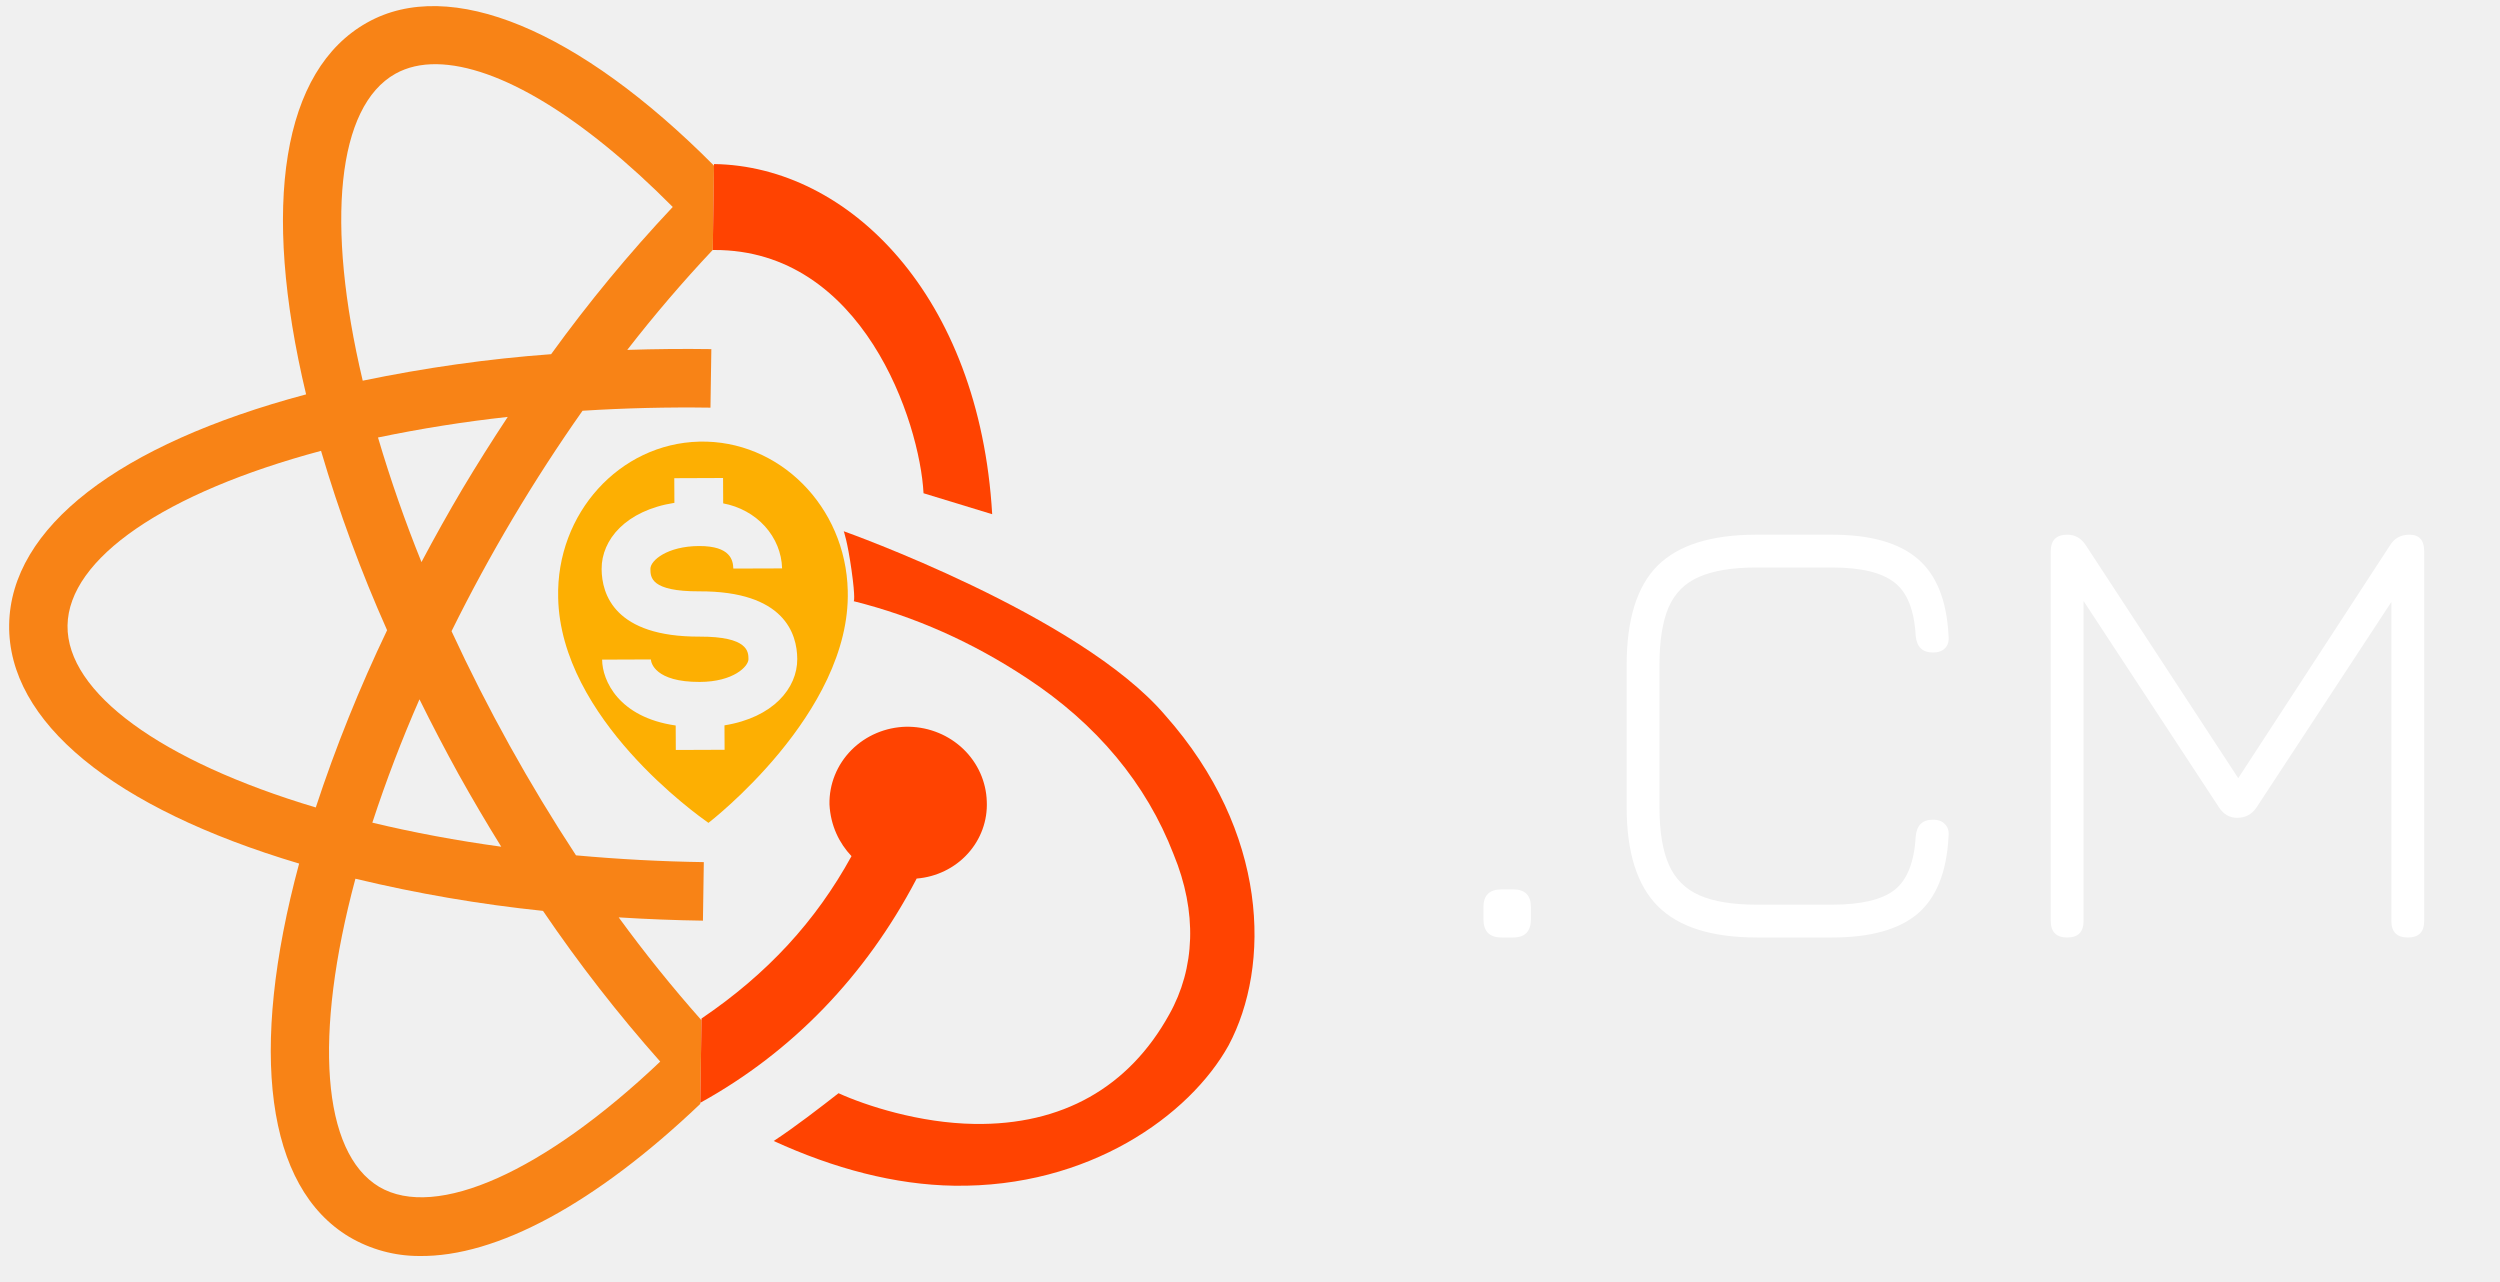
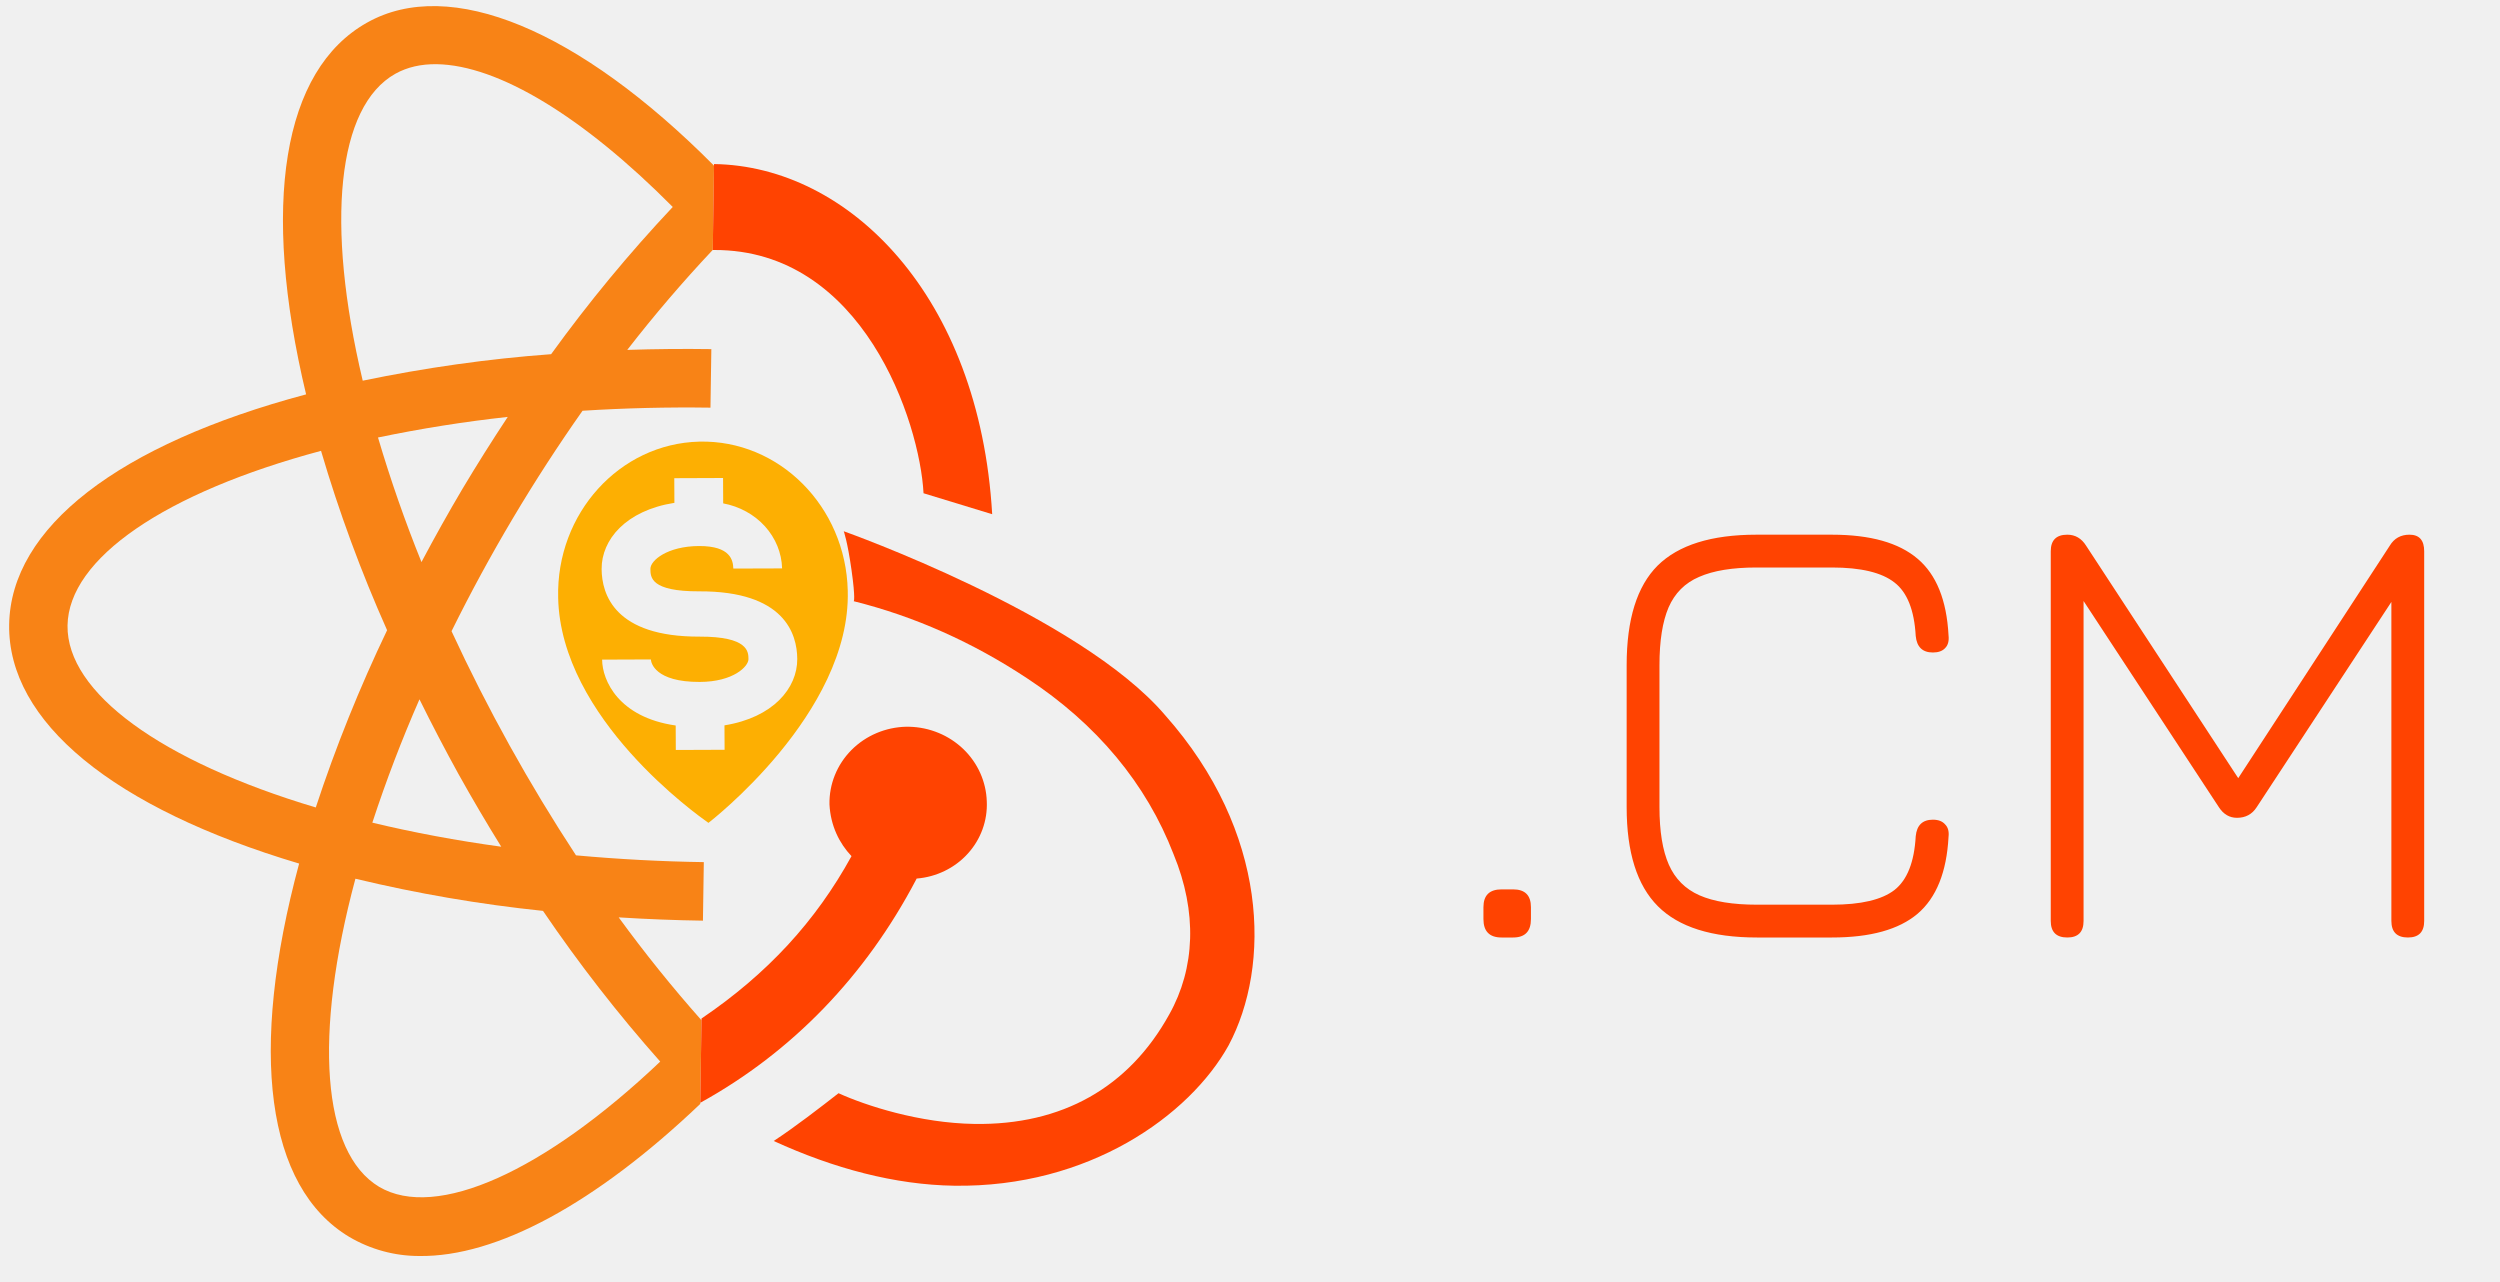
<svg xmlns="http://www.w3.org/2000/svg" width="80" height="41" viewBox="0 0 80 41" fill="none">
-   <path d="M48.05 30C47.663 30 47.47 29.803 47.47 29.41V29.03C47.47 28.65 47.663 28.46 48.05 28.46H48.42C48.8 28.46 48.99 28.65 48.99 29.03V29.41C48.99 29.803 48.8 30 48.42 30H48.05ZM56.223 30C54.776 30 53.72 29.667 53.053 29C52.386 28.333 52.053 27.277 52.053 25.83V21.28C52.053 19.82 52.383 18.76 53.043 18.1C53.71 17.44 54.763 17.11 56.203 17.11H58.623C59.85 17.11 60.763 17.367 61.363 17.88C61.963 18.387 62.293 19.203 62.353 20.33C62.373 20.51 62.337 20.647 62.243 20.74C62.157 20.833 62.026 20.88 61.853 20.88C61.52 20.88 61.337 20.703 61.303 20.35C61.257 19.523 61.03 18.953 60.623 18.64C60.217 18.32 59.55 18.16 58.623 18.16H56.203C55.437 18.16 54.827 18.26 54.373 18.46C53.92 18.653 53.593 18.98 53.393 19.44C53.2 19.893 53.103 20.507 53.103 21.28V25.83C53.103 26.603 53.203 27.217 53.403 27.67C53.603 28.123 53.93 28.45 54.383 28.65C54.837 28.85 55.45 28.95 56.223 28.95H58.623C59.55 28.95 60.217 28.793 60.623 28.48C61.03 28.16 61.257 27.587 61.303 26.76C61.337 26.407 61.52 26.23 61.853 26.23C62.026 26.23 62.157 26.28 62.243 26.38C62.337 26.473 62.373 26.607 62.353 26.78C62.293 27.907 61.963 28.727 61.363 29.24C60.763 29.747 59.85 30 58.623 30H56.223ZM66.154 30C65.801 30 65.624 29.823 65.624 29.47V17.64C65.624 17.287 65.801 17.11 66.154 17.11C66.407 17.11 66.607 17.227 66.754 17.46L71.734 25.07L71.494 25.1L76.474 17.46C76.614 17.227 76.824 17.11 77.104 17.11C77.417 17.11 77.574 17.287 77.574 17.64V29.47C77.574 29.823 77.401 30 77.054 30C76.701 30 76.524 29.823 76.524 29.47V18.69L76.834 18.79L72.214 25.83C72.067 26.057 71.857 26.17 71.584 26.17C71.344 26.17 71.151 26.057 71.004 25.83L66.384 18.79L66.674 18.9V29.47C66.674 29.823 66.501 30 66.154 30Z" fill="white" />
+   <path d="M48.05 30C47.663 30 47.47 29.803 47.47 29.41V29.03C47.47 28.65 47.663 28.46 48.05 28.46H48.42C48.8 28.46 48.99 28.65 48.99 29.03V29.41C48.99 29.803 48.8 30 48.42 30H48.05ZM56.223 30C54.776 30 53.72 29.667 53.053 29C52.386 28.333 52.053 27.277 52.053 25.83V21.28C52.053 19.82 52.383 18.76 53.043 18.1C53.71 17.44 54.763 17.11 56.203 17.11H58.623C59.85 17.11 60.763 17.367 61.363 17.88C61.963 18.387 62.293 19.203 62.353 20.33C62.373 20.51 62.337 20.647 62.243 20.74C62.157 20.833 62.026 20.88 61.853 20.88C61.52 20.88 61.337 20.703 61.303 20.35C61.257 19.523 61.03 18.953 60.623 18.64C60.217 18.32 59.55 18.16 58.623 18.16H56.203C55.437 18.16 54.827 18.26 54.373 18.46C53.92 18.653 53.593 18.98 53.393 19.44C53.2 19.893 53.103 20.507 53.103 21.28V25.83C53.103 26.603 53.203 27.217 53.403 27.67C53.603 28.123 53.93 28.45 54.383 28.65C54.837 28.85 55.45 28.95 56.223 28.95H58.623C59.55 28.95 60.217 28.793 60.623 28.48C61.03 28.16 61.257 27.587 61.303 26.76C61.337 26.407 61.52 26.23 61.853 26.23C62.026 26.23 62.157 26.28 62.243 26.38C62.337 26.473 62.373 26.607 62.353 26.78C62.293 27.907 61.963 28.727 61.363 29.24C60.763 29.747 59.85 30 58.623 30H56.223ZM66.154 30C65.801 30 65.624 29.823 65.624 29.47V17.64C65.624 17.287 65.801 17.11 66.154 17.11C66.407 17.11 66.607 17.227 66.754 17.46L71.734 25.07L71.494 25.1L76.474 17.46C76.614 17.227 76.824 17.11 77.104 17.11C77.417 17.11 77.574 17.287 77.574 17.64V29.47C77.574 29.823 77.401 30 77.054 30C76.701 30 76.524 29.823 76.524 29.47V18.69L76.834 18.79L72.214 25.83C72.067 26.057 71.857 26.17 71.584 26.17C71.344 26.17 71.151 26.057 71.004 25.83L66.384 18.79L66.674 18.9V29.47C66.674 29.823 66.501 30 66.154 30Z" fill="#FF4301" />
  <path fill-rule="evenodd" clip-rule="evenodd" d="M22.849 5.3C22.848 5.301 22.848 5.301 22.848 5.301C18.513 0.94 14.394 -0.767 11.748 0.723C9.041 2.237 8.344 6.546 9.795 12.62C3.789 14.221 0.339 16.884 0.293 19.99C0.248 23.093 3.615 25.858 9.572 27.634C7.947 33.659 8.517 37.99 11.178 39.582C11.856 39.981 12.627 40.192 13.412 40.192C15.892 40.228 19.064 38.509 22.404 35.329C22.406 35.33 22.407 35.332 22.408 35.333L22.448 32.638C22.446 32.639 22.445 32.641 22.443 32.643C21.509 31.59 20.626 30.492 19.798 29.356C20.705 29.413 21.607 29.448 22.494 29.461L22.522 27.588C21.165 27.568 19.808 27.496 18.432 27.371C16.931 25.082 15.599 22.684 14.449 20.198C15.664 17.741 17.065 15.383 18.641 13.144C20.004 13.058 21.37 13.025 22.735 13.045L22.763 11.172C21.866 11.159 20.968 11.167 20.072 11.197C20.933 10.087 21.846 9.019 22.809 7.996L22.849 5.3ZM10.105 25.839C10.743 23.898 11.508 22.003 12.387 20.167C11.556 18.303 10.849 16.386 10.273 14.427C5.279 15.764 2.192 17.871 2.161 20.017C2.13 22.16 5.15 24.358 10.105 25.839ZM14.674 24.774C14.239 23.985 13.822 23.186 13.423 22.378C12.857 23.669 12.353 24.985 11.915 26.325C13.22 26.639 14.599 26.897 16.04 27.095C15.567 26.332 15.111 25.558 14.674 24.774ZM17.375 29.15L17.373 29.148C15.353 28.938 13.348 28.594 11.373 28.119C10.027 33.135 10.299 36.876 12.13 37.977C13.956 39.059 17.429 37.481 21.127 33.971C19.775 32.447 18.523 30.837 17.377 29.15L17.375 29.15ZM17.636 11.334L17.636 11.334C18.831 9.681 20.131 8.107 21.528 6.623C18.663 3.735 15.942 2.083 13.972 2.054C13.472 2.047 13.028 2.15 12.652 2.36C10.789 3.404 10.409 7.129 11.607 12.182C13.601 11.769 15.612 11.482 17.636 11.334L17.636 11.334ZM14.808 15.628C15.266 14.863 15.747 14.098 16.248 13.341C14.854 13.494 13.469 13.714 12.096 14C12.495 15.351 12.96 16.681 13.487 17.986C13.909 17.19 14.349 16.403 14.808 15.628Z" fill="#F88316" />
  <path fill-rule="evenodd" clip-rule="evenodd" d="M22.409 35.289C25.356 33.662 27.697 31.227 29.312 28.155L29.333 28.114C29.964 28.063 30.551 27.778 30.969 27.317C31.387 26.857 31.605 26.257 31.577 25.644C31.557 25.014 31.289 24.415 30.828 23.971C30.366 23.527 29.747 23.271 29.097 23.256L29.008 23.255C28.34 23.268 27.706 23.537 27.244 24.003C26.782 24.47 26.53 25.095 26.543 25.741C26.578 26.426 26.859 26.987 27.248 27.397C26.102 29.483 24.556 31.163 22.449 32.592L22.409 35.289ZM22.809 8.001C22.823 8 22.838 8 22.852 8C27.614 7.983 29.434 13.501 29.553 15.784L31.75 16.455C31.343 9.453 27.153 5.313 22.852 5.25C22.851 5.25 22.85 5.25 22.849 5.25L22.809 8.001ZM27 17C27 17 34.55 19.679 37.283 22.885C40.605 26.628 40.672 30.906 39.314 33.454C38.064 35.702 34.837 38.006 30.536 37.943C28.642 37.915 26.686 37.394 24.757 36.511C25.404 36.093 26.299 35.4 26.833 34.983C27.71 35.381 29.423 35.94 31.187 35.966C33.985 36.007 36.121 34.8 37.413 32.467C38.249 30.98 38.318 29.186 37.554 27.335C36.683 25.077 35.097 23.172 32.872 21.709C31.122 20.55 29.264 19.724 27.32 19.239C27.32 19.239 27.381 19.186 27.25 18.25C27.118 17.314 27 17 27 17Z" fill="#FF4301" />
  <path fill-rule="evenodd" clip-rule="evenodd" d="M17.861 19.122C17.796 16.434 19.823 14.194 22.378 14.132C24.932 14.07 27.064 16.209 27.128 18.899C27.239 22.827 22.67 26.332 22.67 26.332C22.667 26.33 22.663 26.327 22.658 26.323C22.349 26.105 17.937 22.992 17.861 19.122ZM20.829 21.102C20.83 21.204 20.958 21.827 22.394 21.822C23.471 21.818 23.952 21.324 23.951 21.092C23.95 20.86 23.947 20.367 22.386 20.372C19.67 20.381 19.256 19.02 19.252 18.209C19.246 17.274 20.022 16.336 21.581 16.091L21.577 15.302L23.138 15.296L23.142 16.108C23.664 16.205 24.135 16.464 24.478 16.842C24.82 17.22 25.014 17.695 25.027 18.189L23.466 18.194C23.457 17.933 23.384 17.47 22.37 17.473C21.355 17.477 20.811 17.935 20.813 18.203C20.814 18.471 20.817 18.928 22.378 18.923C25.094 18.913 25.508 20.275 25.512 21.086C25.517 22.021 24.742 22.959 23.183 23.211L23.187 23.993L21.626 23.999L21.622 23.216C19.794 22.954 19.272 21.774 19.268 21.108L20.829 21.102Z" fill="#FDAF02" />
</svg>
